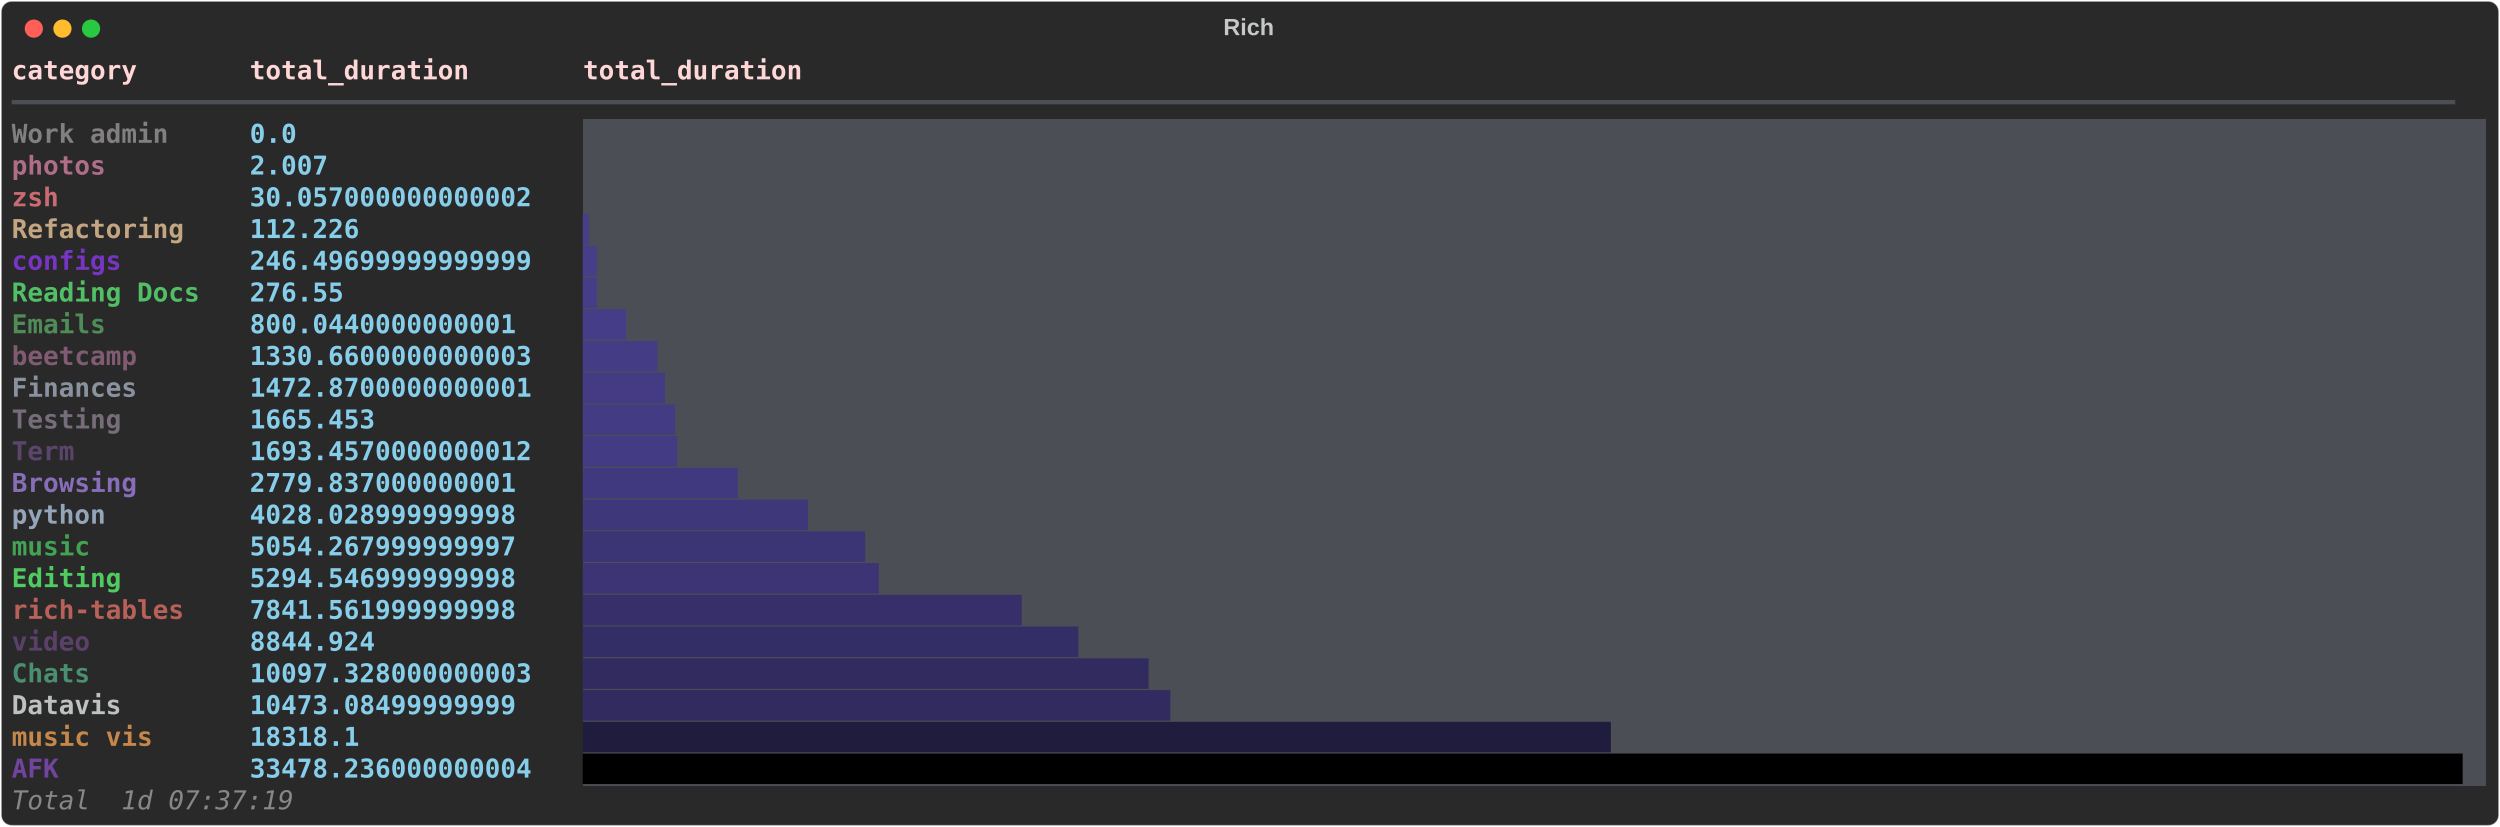
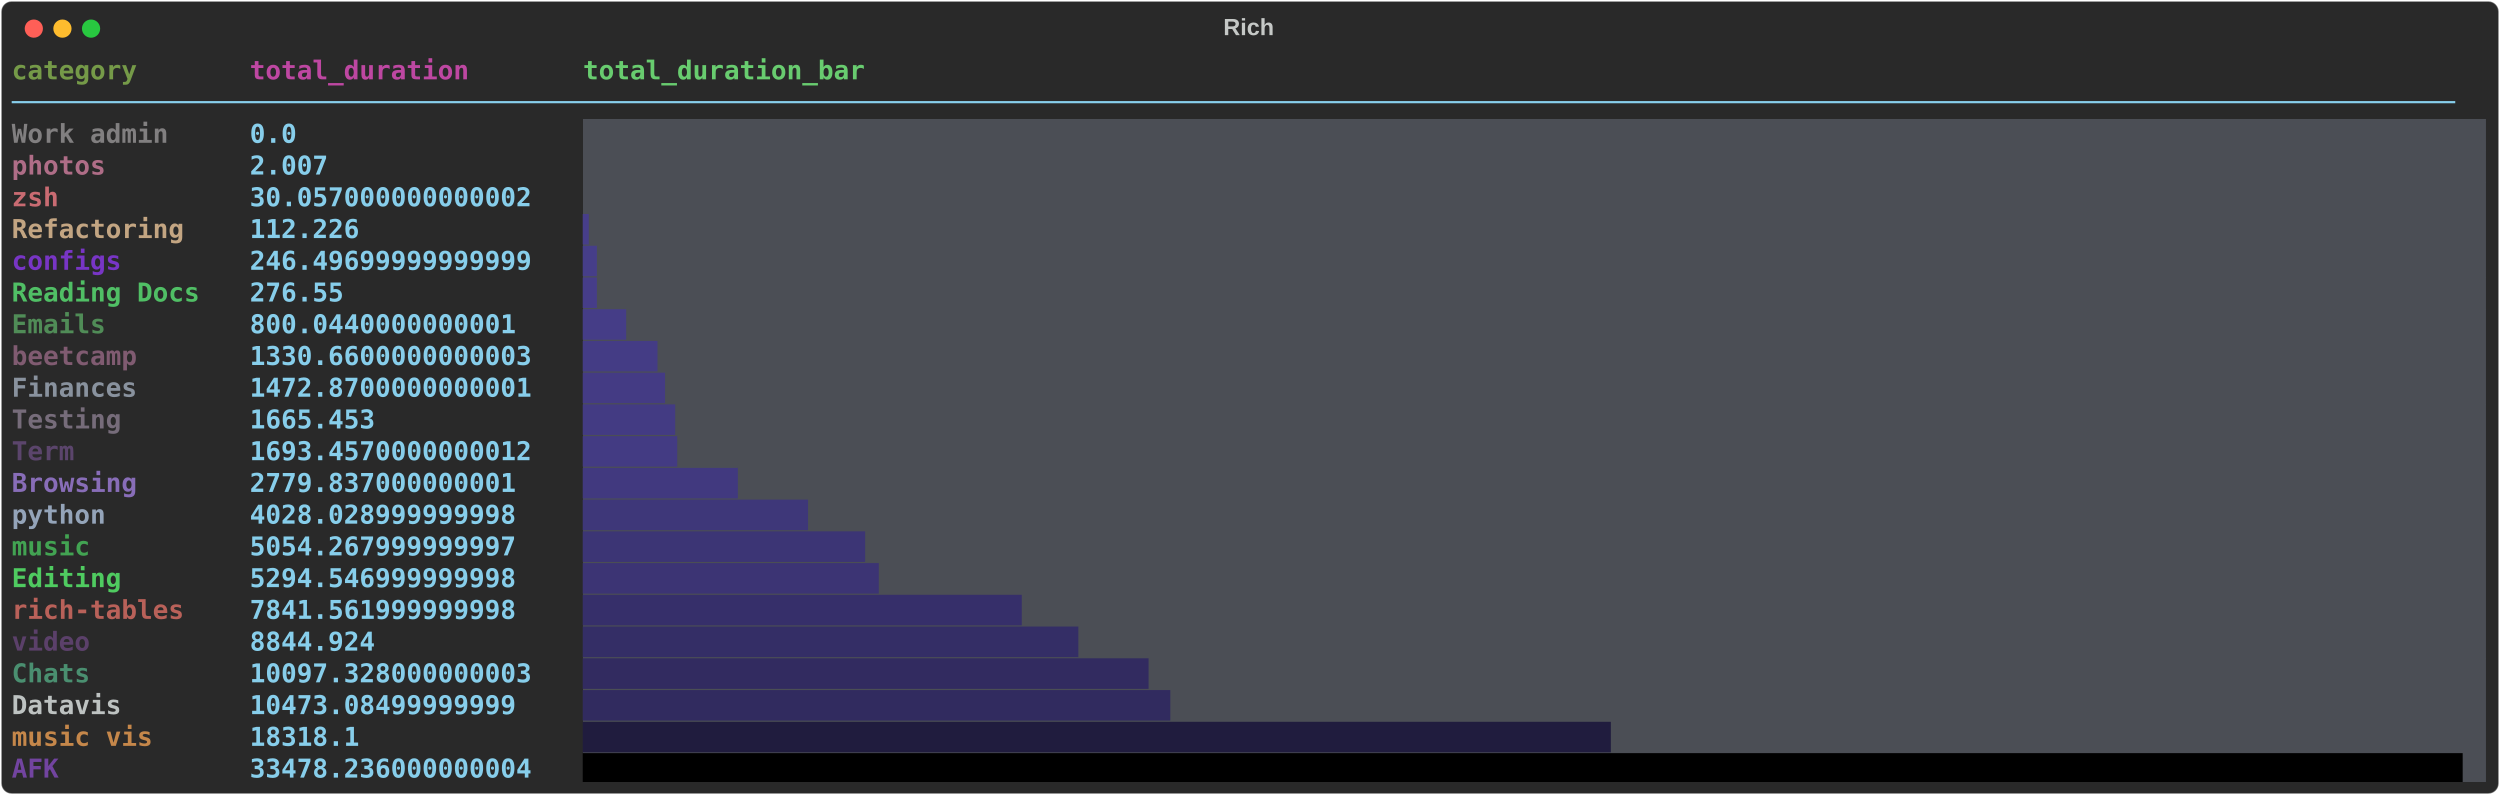
- <svg xmlns="http://www.w3.org/2000/svg" class="rich-terminal" viewBox="0 0 1922 635.6">
+ <svg xmlns="http://www.w3.org/2000/svg" class="rich-terminal" viewBox="0 0 1922 611.2">
  <style>

    @font-face {
        font-family: "Fira Code";
        src: local("FiraCode-Regular"),
                url("https://cdnjs.cloudflare.com/ajax/libs/firacode/6.2.0/woff2/FiraCode-Regular.woff2") format("woff2"),
                url("https://cdnjs.cloudflare.com/ajax/libs/firacode/6.2.0/woff/FiraCode-Regular.woff") format("woff");
        font-style: normal;
        font-weight: 400;
    }
    @font-face {
        font-family: "Fira Code";
        src: local("FiraCode-Bold"),
                url("https://cdnjs.cloudflare.com/ajax/libs/firacode/6.2.0/woff2/FiraCode-Bold.woff2") format("woff2"),
                url("https://cdnjs.cloudflare.com/ajax/libs/firacode/6.2.0/woff/FiraCode-Bold.woff") format("woff");
        font-style: bold;
        font-weight: 700;
    }

-     .terminal-3457191112-matrix {
+     .terminal-590293408-matrix {
        font-family: Fira Code, monospace;
        font-size: 20px;
        line-height: 24.4px;
        font-variant-east-asian: full-width;
    }

-     .terminal-3457191112-title {
+     .terminal-590293408-title {
        font-size: 18px;
        font-weight: bold;
        font-family: arial;
    }

-     .terminal-3457191112-r1 { fill: #ffd7d7;font-weight: bold }
- .terminal-3457191112-r2 { fill: #4b4e55 }
- .terminal-3457191112-r3 { fill: #c5c8c6 }
- .terminal-3457191112-r4 { fill: #817f80;font-weight: bold }
- .terminal-3457191112-r5 { fill: #87ceeb;font-weight: bold }
- .terminal-3457191112-r6 { fill: #473e8a }
- .terminal-3457191112-r7 { fill: #af6d87;font-weight: bold }
- .terminal-3457191112-r8 { fill: #c96b72;font-weight: bold }
- .terminal-3457191112-r9 { fill: #c3a582;font-weight: bold }
- .terminal-3457191112-r10 { fill: #7835c5;font-weight: bold }
- .terminal-3457191112-r11 { fill: #463e89 }
- .terminal-3457191112-r12 { fill: #50bf65;font-weight: bold }
- .terminal-3457191112-r13 { fill: #463d89 }
- .terminal-3457191112-r14 { fill: #508c57;font-weight: bold }
- .terminal-3457191112-r15 { fill: #453d87 }
- .terminal-3457191112-r16 { fill: #805b71;font-weight: bold }
- .terminal-3457191112-r17 { fill: #443c85 }
- .terminal-3457191112-r18 { fill: #89929e;font-weight: bold }
- .terminal-3457191112-r19 { fill: #443b84 }
- .terminal-3457191112-r20 { fill: #766c7a;font-weight: bold }
- .terminal-3457191112-r21 { fill: #433b83 }
- .terminal-3457191112-r22 { fill: #5b456c;font-weight: bold }
- .terminal-3457191112-r23 { fill: #886db8;font-weight: bold }
- .terminal-3457191112-r24 { fill: #41397f }
- .terminal-3457191112-r25 { fill: #94a4b9;font-weight: bold }
- .terminal-3457191112-r26 { fill: #3e3779 }
- .terminal-3457191112-r27 { fill: #42a352;font-weight: bold }
- .terminal-3457191112-r28 { fill: #3c3575 }
- .terminal-3457191112-r29 { fill: #4fcb60;font-weight: bold }
- .terminal-3457191112-r30 { fill: #3c3474 }
- .terminal-3457191112-r31 { fill: #b96159;font-weight: bold }
- .terminal-3457191112-r32 { fill: #362f6a }
- .terminal-3457191112-r33 { fill: #5b406a;font-weight: bold }
- .terminal-3457191112-r34 { fill: #342e66 }
- .terminal-3457191112-r35 { fill: #4a8f70;font-weight: bold }
- .terminal-3457191112-r36 { fill: #322b60 }
- .terminal-3457191112-r37 { fill: #bdc2c1;font-weight: bold }
- .terminal-3457191112-r38 { fill: #312b5f }
- .terminal-3457191112-r39 { fill: #c5874a;font-weight: bold }
- .terminal-3457191112-r40 { fill: #201c3e }
- .terminal-3457191112-r41 { fill: #7244a0;font-weight: bold }
- .terminal-3457191112-r42 { fill: #000000 }
- .terminal-3457191112-r43 { fill: #868887;font-style: italic; }
+     .terminal-590293408-r1 { fill: #759a48;font-weight: bold }
+ .terminal-590293408-r2 { fill: #87ceeb }
+ .terminal-590293408-r3 { fill: #be47a2;font-weight: bold }
+ .terminal-590293408-r4 { fill: #68cc6f;font-weight: bold }
+ .terminal-590293408-r5 { fill: #c5c8c6 }
+ .terminal-590293408-r6 { fill: #817f80;font-weight: bold }
+ .terminal-590293408-r7 { fill: #87ceeb;font-weight: bold }
+ .terminal-590293408-r8 { fill: #473e8a }
+ .terminal-590293408-r9 { fill: #af6d87;font-weight: bold }
+ .terminal-590293408-r10 { fill: #c96b72;font-weight: bold }
+ .terminal-590293408-r11 { fill: #c3a582;font-weight: bold }
+ .terminal-590293408-r12 { fill: #7835c5;font-weight: bold }
+ .terminal-590293408-r13 { fill: #463e89 }
+ .terminal-590293408-r14 { fill: #50bf65;font-weight: bold }
+ .terminal-590293408-r15 { fill: #463d89 }
+ .terminal-590293408-r16 { fill: #508c57;font-weight: bold }
+ .terminal-590293408-r17 { fill: #453d87 }
+ .terminal-590293408-r18 { fill: #805b71;font-weight: bold }
+ .terminal-590293408-r19 { fill: #443c85 }
+ .terminal-590293408-r20 { fill: #89929e;font-weight: bold }
+ .terminal-590293408-r21 { fill: #443b84 }
+ .terminal-590293408-r22 { fill: #766c7a;font-weight: bold }
+ .terminal-590293408-r23 { fill: #433b83 }
+ .terminal-590293408-r24 { fill: #5b456c;font-weight: bold }
+ .terminal-590293408-r25 { fill: #886db8;font-weight: bold }
+ .terminal-590293408-r26 { fill: #41397f }
+ .terminal-590293408-r27 { fill: #94a4b9;font-weight: bold }
+ .terminal-590293408-r28 { fill: #3e3779 }
+ .terminal-590293408-r29 { fill: #42a352;font-weight: bold }
+ .terminal-590293408-r30 { fill: #3c3575 }
+ .terminal-590293408-r31 { fill: #4fcb60;font-weight: bold }
+ .terminal-590293408-r32 { fill: #3c3474 }
+ .terminal-590293408-r33 { fill: #b96159;font-weight: bold }
+ .terminal-590293408-r34 { fill: #362f6a }
+ .terminal-590293408-r35 { fill: #5b406a;font-weight: bold }
+ .terminal-590293408-r36 { fill: #342e66 }
+ .terminal-590293408-r37 { fill: #4a8f70;font-weight: bold }
+ .terminal-590293408-r38 { fill: #322b60 }
+ .terminal-590293408-r39 { fill: #bdc2c1;font-weight: bold }
+ .terminal-590293408-r40 { fill: #312b5f }
+ .terminal-590293408-r41 { fill: #c5874a;font-weight: bold }
+ .terminal-590293408-r42 { fill: #201c3e }
+ .terminal-590293408-r43 { fill: #7244a0;font-weight: bold }
+ .terminal-590293408-r44 { fill: #000000 }
    </style>
  <defs>
-     <clipPath id="terminal-3457191112-clip-terminal">
-       <rect x="0" y="0" width="1902.2" height="584.6" />
-     </clipPath>
-     <clipPath id="terminal-3457191112-line-0">
+     <clipPath id="terminal-590293408-clip-terminal">
+       <rect x="0" y="0" width="1902.2" height="560.2" />
+     </clipPath>
+     <clipPath id="terminal-590293408-line-0">
      <rect x="0" y="1.5" width="1903.2" height="24.65" />
    </clipPath>
-     <clipPath id="terminal-3457191112-line-1">
+     <clipPath id="terminal-590293408-line-1">
      <rect x="0" y="25.9" width="1903.2" height="24.65" />
    </clipPath>
-     <clipPath id="terminal-3457191112-line-2">
+     <clipPath id="terminal-590293408-line-2">
      <rect x="0" y="50.3" width="1903.2" height="24.65" />
    </clipPath>
-     <clipPath id="terminal-3457191112-line-3">
+     <clipPath id="terminal-590293408-line-3">
      <rect x="0" y="74.7" width="1903.2" height="24.65" />
    </clipPath>
-     <clipPath id="terminal-3457191112-line-4">
+     <clipPath id="terminal-590293408-line-4">
      <rect x="0" y="99.1" width="1903.2" height="24.65" />
    </clipPath>
-     <clipPath id="terminal-3457191112-line-5">
+     <clipPath id="terminal-590293408-line-5">
      <rect x="0" y="123.5" width="1903.2" height="24.65" />
    </clipPath>
-     <clipPath id="terminal-3457191112-line-6">
+     <clipPath id="terminal-590293408-line-6">
      <rect x="0" y="147.9" width="1903.2" height="24.65" />
    </clipPath>
-     <clipPath id="terminal-3457191112-line-7">
+     <clipPath id="terminal-590293408-line-7">
      <rect x="0" y="172.3" width="1903.2" height="24.65" />
    </clipPath>
-     <clipPath id="terminal-3457191112-line-8">
+     <clipPath id="terminal-590293408-line-8">
      <rect x="0" y="196.7" width="1903.2" height="24.65" />
    </clipPath>
-     <clipPath id="terminal-3457191112-line-9">
+     <clipPath id="terminal-590293408-line-9">
      <rect x="0" y="221.1" width="1903.2" height="24.65" />
    </clipPath>
-     <clipPath id="terminal-3457191112-line-10">
+     <clipPath id="terminal-590293408-line-10">
      <rect x="0" y="245.5" width="1903.2" height="24.65" />
    </clipPath>
-     <clipPath id="terminal-3457191112-line-11">
+     <clipPath id="terminal-590293408-line-11">
      <rect x="0" y="269.9" width="1903.2" height="24.65" />
    </clipPath>
-     <clipPath id="terminal-3457191112-line-12">
+     <clipPath id="terminal-590293408-line-12">
      <rect x="0" y="294.3" width="1903.2" height="24.65" />
    </clipPath>
-     <clipPath id="terminal-3457191112-line-13">
+     <clipPath id="terminal-590293408-line-13">
      <rect x="0" y="318.7" width="1903.2" height="24.65" />
    </clipPath>
-     <clipPath id="terminal-3457191112-line-14">
+     <clipPath id="terminal-590293408-line-14">
      <rect x="0" y="343.1" width="1903.2" height="24.65" />
    </clipPath>
-     <clipPath id="terminal-3457191112-line-15">
+     <clipPath id="terminal-590293408-line-15">
      <rect x="0" y="367.5" width="1903.2" height="24.65" />
    </clipPath>
-     <clipPath id="terminal-3457191112-line-16">
+     <clipPath id="terminal-590293408-line-16">
      <rect x="0" y="391.9" width="1903.2" height="24.65" />
    </clipPath>
-     <clipPath id="terminal-3457191112-line-17">
+     <clipPath id="terminal-590293408-line-17">
      <rect x="0" y="416.3" width="1903.2" height="24.65" />
    </clipPath>
-     <clipPath id="terminal-3457191112-line-18">
+     <clipPath id="terminal-590293408-line-18">
      <rect x="0" y="440.7" width="1903.2" height="24.65" />
    </clipPath>
-     <clipPath id="terminal-3457191112-line-19">
+     <clipPath id="terminal-590293408-line-19">
      <rect x="0" y="465.1" width="1903.2" height="24.65" />
    </clipPath>
-     <clipPath id="terminal-3457191112-line-20">
+     <clipPath id="terminal-590293408-line-20">
      <rect x="0" y="489.5" width="1903.2" height="24.65" />
    </clipPath>
-     <clipPath id="terminal-3457191112-line-21">
+     <clipPath id="terminal-590293408-line-21">
      <rect x="0" y="513.9" width="1903.2" height="24.65" />
    </clipPath>
-     <clipPath id="terminal-3457191112-line-22">
-       <rect x="0" y="538.3" width="1903.2" height="24.65" />
-     </clipPath>
  </defs>
-   <rect fill="#292929" stroke="rgba(255,255,255,0.35)" stroke-width="1" x="1" y="1" width="1920" height="633.6" rx="8" />
-   <text class="terminal-3457191112-title" fill="#c5c8c6" text-anchor="middle" x="960" y="27">Rich</text>
+   <rect fill="#292929" stroke="rgba(255,255,255,0.35)" stroke-width="1" x="1" y="1" width="1920" height="609.2" rx="8" />
+   <text class="terminal-590293408-title" fill="#c5c8c6" text-anchor="middle" x="960" y="27">Rich</text>
  <g transform="translate(26,22)">
    <circle cx="0" cy="0" r="7" fill="#ff5f57" />
    <circle cx="22" cy="0" r="7" fill="#febc2e" />
    <circle cx="44" cy="0" r="7" fill="#28c840" />
  </g>
-   <g transform="translate(9, 41)" clip-path="url(#terminal-3457191112-clip-terminal)">
+   <g transform="translate(9, 41)" clip-path="url(#terminal-590293408-clip-terminal)">
    <rect fill="#4b4e55" x="439.2" y="50.3" width="1464" height="24.65" shape-rendering="crispEdges" />
    <rect fill="#4b4e55" x="439.2" y="74.7" width="1464" height="24.65" shape-rendering="crispEdges" />
    <rect fill="#4b4e55" x="439.2" y="99.1" width="1464" height="24.65" shape-rendering="crispEdges" />
    <rect fill="#4b4e55" x="439.2" y="123.5" width="1464" height="24.65" shape-rendering="crispEdges" />
    <rect fill="#4b4e55" x="439.2" y="147.9" width="1464" height="24.65" shape-rendering="crispEdges" />
    <rect fill="#4b4e55" x="439.2" y="172.3" width="1464" height="24.65" shape-rendering="crispEdges" />
    <rect fill="#4b4e55" x="439.2" y="196.7" width="1464" height="24.65" shape-rendering="crispEdges" />
    <rect fill="#4b4e55" x="439.2" y="221.1" width="1464" height="24.65" shape-rendering="crispEdges" />
    <rect fill="#4b4e55" x="439.2" y="245.5" width="1464" height="24.65" shape-rendering="crispEdges" />
    <rect fill="#4b4e55" x="439.2" y="269.9" width="1464" height="24.65" shape-rendering="crispEdges" />
    <rect fill="#4b4e55" x="439.2" y="294.3" width="1464" height="24.65" shape-rendering="crispEdges" />
    <rect fill="#4b4e55" x="439.2" y="318.7" width="1464" height="24.65" shape-rendering="crispEdges" />
    <rect fill="#4b4e55" x="439.2" y="343.1" width="1464" height="24.65" shape-rendering="crispEdges" />
    <rect fill="#4b4e55" x="439.2" y="367.5" width="1464" height="24.65" shape-rendering="crispEdges" />
    <rect fill="#4b4e55" x="439.2" y="391.9" width="1464" height="24.65" shape-rendering="crispEdges" />
    <rect fill="#4b4e55" x="439.2" y="416.3" width="1464" height="24.65" shape-rendering="crispEdges" />
    <rect fill="#4b4e55" x="439.2" y="440.7" width="1464" height="24.65" shape-rendering="crispEdges" />
    <rect fill="#4b4e55" x="439.2" y="465.1" width="1464" height="24.65" shape-rendering="crispEdges" />
    <rect fill="#4b4e55" x="439.2" y="489.5" width="1464" height="24.65" shape-rendering="crispEdges" />
    <rect fill="#4b4e55" x="439.2" y="513.9" width="1464" height="24.65" shape-rendering="crispEdges" />
    <rect fill="#4b4e55" x="439.2" y="538.3" width="1464" height="24.65" shape-rendering="crispEdges" />
-     <g class="terminal-3457191112-matrix">
-       <text class="terminal-3457191112-r1" x="0" y="20" textLength="146.4" clip-path="url(#terminal-3457191112-line-0)">category    </text>
-       <text class="terminal-3457191112-r1" x="183" y="20" textLength="219.6" clip-path="url(#terminal-3457191112-line-0)">total_duration    </text>
-       <text class="terminal-3457191112-r1" x="439.2" y="20" textLength="1464" clip-path="url(#terminal-3457191112-line-0)">total_duration                                                                                                          </text>
-       <text class="terminal-3457191112-r3" x="1903.2" y="20" textLength="12.2" clip-path="url(#terminal-3457191112-line-0)">
- </text>
-       <text class="terminal-3457191112-r2" x="0" y="44.4" textLength="1903.2" clip-path="url(#terminal-3457191112-line-1)">━━━━━━━━━━━━━━━━━━━━━━━━━━━━━━━━━━━━━━━━━━━━━━━━━━━━━━━━━━━━━━━━━━━━━━━━━━━━━━━━━━━━━━━━━━━━━━━━━━━━━━━━━━━━━━━━━━━━━━━━━━━━━━━━━━━━━━━━━━━━━━━━━━━━━━━━━━━━</text>
-       <text class="terminal-3457191112-r3" x="1903.2" y="44.4" textLength="12.2" clip-path="url(#terminal-3457191112-line-1)">
- </text>
-       <text class="terminal-3457191112-r4" x="0" y="68.8" textLength="122" clip-path="url(#terminal-3457191112-line-2)">Work admin</text>
-       <text class="terminal-3457191112-r5" x="183" y="68.8" textLength="36.6" clip-path="url(#terminal-3457191112-line-2)">0.0</text>
-       <text class="terminal-3457191112-r3" x="1903.2" y="68.8" textLength="12.2" clip-path="url(#terminal-3457191112-line-2)">
- </text>
-       <text class="terminal-3457191112-r7" x="0" y="93.2" textLength="73.2" clip-path="url(#terminal-3457191112-line-3)">photos</text>
-       <text class="terminal-3457191112-r5" x="183" y="93.2" textLength="61" clip-path="url(#terminal-3457191112-line-3)">2.007</text>
-       <text class="terminal-3457191112-r3" x="1903.2" y="93.2" textLength="12.2" clip-path="url(#terminal-3457191112-line-3)">
- </text>
-       <text class="terminal-3457191112-r8" x="0" y="117.6" textLength="36.6" clip-path="url(#terminal-3457191112-line-4)">zsh</text>
-       <text class="terminal-3457191112-r5" x="183" y="117.6" textLength="219.6" clip-path="url(#terminal-3457191112-line-4)">30.057000000000002</text>
-       <text class="terminal-3457191112-r3" x="1903.2" y="117.6" textLength="12.2" clip-path="url(#terminal-3457191112-line-4)">
- </text>
-       <text class="terminal-3457191112-r9" x="0" y="142" textLength="134.2" clip-path="url(#terminal-3457191112-line-5)">Refactoring</text>
-       <text class="terminal-3457191112-r5" x="183" y="142" textLength="85.4" clip-path="url(#terminal-3457191112-line-5)">112.226</text>
-       <text class="terminal-3457191112-r6" x="439.2" y="142" textLength="1464" clip-path="url(#terminal-3457191112-line-5)">▍                                                                                                                       </text>
-       <text class="terminal-3457191112-r3" x="1903.2" y="142" textLength="12.2" clip-path="url(#terminal-3457191112-line-5)">
- </text>
-       <text class="terminal-3457191112-r10" x="0" y="166.4" textLength="85.4" clip-path="url(#terminal-3457191112-line-6)">configs</text>
-       <text class="terminal-3457191112-r5" x="183" y="166.4" textLength="219.6" clip-path="url(#terminal-3457191112-line-6)">246.49699999999999</text>
-       <text class="terminal-3457191112-r11" x="439.2" y="166.4" textLength="1464" clip-path="url(#terminal-3457191112-line-6)">▉                                                                                                                       </text>
-       <text class="terminal-3457191112-r3" x="1903.2" y="166.4" textLength="12.2" clip-path="url(#terminal-3457191112-line-6)">
- </text>
-       <text class="terminal-3457191112-r12" x="0" y="190.8" textLength="146.4" clip-path="url(#terminal-3457191112-line-7)">Reading Docs</text>
-       <text class="terminal-3457191112-r5" x="183" y="190.8" textLength="73.2" clip-path="url(#terminal-3457191112-line-7)">276.55</text>
-       <text class="terminal-3457191112-r13" x="439.2" y="190.8" textLength="1464" clip-path="url(#terminal-3457191112-line-7)">▉                                                                                                                       </text>
-       <text class="terminal-3457191112-r3" x="1903.2" y="190.8" textLength="12.2" clip-path="url(#terminal-3457191112-line-7)">
- </text>
-       <text class="terminal-3457191112-r14" x="0" y="215.2" textLength="73.2" clip-path="url(#terminal-3457191112-line-8)">Emails</text>
-       <text class="terminal-3457191112-r5" x="183" y="215.2" textLength="207.4" clip-path="url(#terminal-3457191112-line-8)">800.0440000000001</text>
-       <text class="terminal-3457191112-r15" x="439.2" y="215.2" textLength="1464" clip-path="url(#terminal-3457191112-line-8)">██▊                                                                                                                     </text>
-       <text class="terminal-3457191112-r3" x="1903.2" y="215.2" textLength="12.2" clip-path="url(#terminal-3457191112-line-8)">
- </text>
-       <text class="terminal-3457191112-r16" x="0" y="239.6" textLength="97.6" clip-path="url(#terminal-3457191112-line-9)">beetcamp</text>
-       <text class="terminal-3457191112-r5" x="183" y="239.6" textLength="219.6" clip-path="url(#terminal-3457191112-line-9)">1330.6600000000003</text>
-       <text class="terminal-3457191112-r17" x="439.2" y="239.6" textLength="1464" clip-path="url(#terminal-3457191112-line-9)">████▊                                                                                                                   </text>
-       <text class="terminal-3457191112-r3" x="1903.2" y="239.6" textLength="12.2" clip-path="url(#terminal-3457191112-line-9)">
- </text>
-       <text class="terminal-3457191112-r18" x="0" y="264" textLength="97.6" clip-path="url(#terminal-3457191112-line-10)">Finances</text>
-       <text class="terminal-3457191112-r5" x="183" y="264" textLength="219.6" clip-path="url(#terminal-3457191112-line-10)">1472.8700000000001</text>
-       <text class="terminal-3457191112-r19" x="439.2" y="264" textLength="1464" clip-path="url(#terminal-3457191112-line-10)">█████▎                                                                                                                  </text>
-       <text class="terminal-3457191112-r3" x="1903.2" y="264" textLength="12.2" clip-path="url(#terminal-3457191112-line-10)">
- </text>
-       <text class="terminal-3457191112-r20" x="0" y="288.4" textLength="85.4" clip-path="url(#terminal-3457191112-line-11)">Testing</text>
-       <text class="terminal-3457191112-r5" x="183" y="288.4" textLength="97.6" clip-path="url(#terminal-3457191112-line-11)">1665.453</text>
-       <text class="terminal-3457191112-r21" x="439.2" y="288.4" textLength="1464" clip-path="url(#terminal-3457191112-line-11)">█████▉                                                                                                                  </text>
-       <text class="terminal-3457191112-r3" x="1903.2" y="288.4" textLength="12.2" clip-path="url(#terminal-3457191112-line-11)">
- </text>
-       <text class="terminal-3457191112-r22" x="0" y="312.8" textLength="48.8" clip-path="url(#terminal-3457191112-line-12)">Term</text>
-       <text class="terminal-3457191112-r5" x="183" y="312.8" textLength="219.6" clip-path="url(#terminal-3457191112-line-12)">1693.4570000000012</text>
-       <text class="terminal-3457191112-r21" x="439.2" y="312.8" textLength="1464" clip-path="url(#terminal-3457191112-line-12)">██████                                                                                                                  </text>
-       <text class="terminal-3457191112-r3" x="1903.2" y="312.8" textLength="12.2" clip-path="url(#terminal-3457191112-line-12)">
- </text>
-       <text class="terminal-3457191112-r23" x="0" y="337.2" textLength="97.6" clip-path="url(#terminal-3457191112-line-13)">Browsing</text>
-       <text class="terminal-3457191112-r5" x="183" y="337.2" textLength="207.4" clip-path="url(#terminal-3457191112-line-13)">2779.837000000001</text>
-       <text class="terminal-3457191112-r24" x="439.2" y="337.2" textLength="1464" clip-path="url(#terminal-3457191112-line-13)">█████████▉                                                                                                              </text>
-       <text class="terminal-3457191112-r3" x="1903.2" y="337.2" textLength="12.2" clip-path="url(#terminal-3457191112-line-13)">
- </text>
-       <text class="terminal-3457191112-r25" x="0" y="361.6" textLength="73.2" clip-path="url(#terminal-3457191112-line-14)">python</text>
-       <text class="terminal-3457191112-r5" x="183" y="361.6" textLength="207.4" clip-path="url(#terminal-3457191112-line-14)">4028.028999999998</text>
-       <text class="terminal-3457191112-r26" x="439.2" y="361.6" textLength="1464" clip-path="url(#terminal-3457191112-line-14)">██████████████▍                                                                                                         </text>
-       <text class="terminal-3457191112-r3" x="1903.2" y="361.6" textLength="12.2" clip-path="url(#terminal-3457191112-line-14)">
- </text>
-       <text class="terminal-3457191112-r27" x="0" y="386" textLength="61" clip-path="url(#terminal-3457191112-line-15)">music</text>
-       <text class="terminal-3457191112-r5" x="183" y="386" textLength="207.4" clip-path="url(#terminal-3457191112-line-15)">5054.267999999997</text>
-       <text class="terminal-3457191112-r28" x="439.2" y="386" textLength="1464" clip-path="url(#terminal-3457191112-line-15)">██████████████████                                                                                                      </text>
-       <text class="terminal-3457191112-r3" x="1903.2" y="386" textLength="12.2" clip-path="url(#terminal-3457191112-line-15)">
- </text>
-       <text class="terminal-3457191112-r29" x="0" y="410.4" textLength="85.4" clip-path="url(#terminal-3457191112-line-16)">Editing</text>
-       <text class="terminal-3457191112-r5" x="183" y="410.4" textLength="207.4" clip-path="url(#terminal-3457191112-line-16)">5294.546999999998</text>
-       <text class="terminal-3457191112-r30" x="439.2" y="410.4" textLength="1464" clip-path="url(#terminal-3457191112-line-16)">██████████████████▉                                                                                                     </text>
-       <text class="terminal-3457191112-r3" x="1903.2" y="410.4" textLength="12.2" clip-path="url(#terminal-3457191112-line-16)">
- </text>
-       <text class="terminal-3457191112-r31" x="0" y="434.8" textLength="134.2" clip-path="url(#terminal-3457191112-line-17)">rich-tables</text>
-       <text class="terminal-3457191112-r5" x="183" y="434.8" textLength="207.4" clip-path="url(#terminal-3457191112-line-17)">7841.561999999998</text>
-       <text class="terminal-3457191112-r32" x="439.2" y="434.8" textLength="1464" clip-path="url(#terminal-3457191112-line-17)">████████████████████████████                                                                                            </text>
-       <text class="terminal-3457191112-r3" x="1903.2" y="434.8" textLength="12.2" clip-path="url(#terminal-3457191112-line-17)">
- </text>
-       <text class="terminal-3457191112-r33" x="0" y="459.2" textLength="61" clip-path="url(#terminal-3457191112-line-18)">video</text>
-       <text class="terminal-3457191112-r5" x="183" y="459.2" textLength="97.6" clip-path="url(#terminal-3457191112-line-18)">8844.924</text>
-       <text class="terminal-3457191112-r34" x="439.2" y="459.2" textLength="1464" clip-path="url(#terminal-3457191112-line-18)">███████████████████████████████▋                                                                                        </text>
-       <text class="terminal-3457191112-r3" x="1903.2" y="459.2" textLength="12.2" clip-path="url(#terminal-3457191112-line-18)">
- </text>
-       <text class="terminal-3457191112-r35" x="0" y="483.6" textLength="61" clip-path="url(#terminal-3457191112-line-19)">Chats</text>
-       <text class="terminal-3457191112-r5" x="183" y="483.6" textLength="219.6" clip-path="url(#terminal-3457191112-line-19)">10097.328000000003</text>
-       <text class="terminal-3457191112-r36" x="439.2" y="483.6" textLength="1464" clip-path="url(#terminal-3457191112-line-19)">████████████████████████████████████▏                                                                                   </text>
-       <text class="terminal-3457191112-r3" x="1903.2" y="483.6" textLength="12.2" clip-path="url(#terminal-3457191112-line-19)">
- </text>
-       <text class="terminal-3457191112-r37" x="0" y="508" textLength="85.4" clip-path="url(#terminal-3457191112-line-20)">Datavis</text>
-       <text class="terminal-3457191112-r5" x="183" y="508" textLength="207.4" clip-path="url(#terminal-3457191112-line-20)">10473.08499999999</text>
-       <text class="terminal-3457191112-r38" x="439.2" y="508" textLength="1464" clip-path="url(#terminal-3457191112-line-20)">█████████████████████████████████████▌                                                                                  </text>
-       <text class="terminal-3457191112-r3" x="1903.2" y="508" textLength="12.2" clip-path="url(#terminal-3457191112-line-20)">
- </text>
-       <text class="terminal-3457191112-r39" x="0" y="532.4" textLength="109.8" clip-path="url(#terminal-3457191112-line-21)">music vis</text>
-       <text class="terminal-3457191112-r5" x="183" y="532.4" textLength="85.4" clip-path="url(#terminal-3457191112-line-21)">18318.1</text>
-       <text class="terminal-3457191112-r40" x="439.2" y="532.4" textLength="1464" clip-path="url(#terminal-3457191112-line-21)">█████████████████████████████████████████████████████████████████▋                                                      </text>
-       <text class="terminal-3457191112-r3" x="1903.2" y="532.4" textLength="12.2" clip-path="url(#terminal-3457191112-line-21)">
- </text>
-       <text class="terminal-3457191112-r41" x="0" y="556.8" textLength="36.6" clip-path="url(#terminal-3457191112-line-22)">AFK</text>
-       <text class="terminal-3457191112-r5" x="183" y="556.8" textLength="219.6" clip-path="url(#terminal-3457191112-line-22)">33478.236000000004</text>
-       <text class="terminal-3457191112-r42" x="439.2" y="556.8" textLength="1464" clip-path="url(#terminal-3457191112-line-22)">████████████████████████████████████████████████████████████████████████████████████████████████████████████████████████</text>
-       <text class="terminal-3457191112-r3" x="1903.2" y="556.8" textLength="12.2" clip-path="url(#terminal-3457191112-line-22)">
- </text>
-       <text class="terminal-3457191112-r43" x="0" y="581.2" textLength="1903.2" clip-path="url(#terminal-3457191112-line-23)">Total  1d 07:37:19                                                                                                                                          </text>
-       <text class="terminal-3457191112-r3" x="1903.2" y="581.2" textLength="12.2" clip-path="url(#terminal-3457191112-line-23)">
+     <g class="terminal-590293408-matrix">
+       <text class="terminal-590293408-r1" x="0" y="20" textLength="146.4" clip-path="url(#terminal-590293408-line-0)">category    </text>
+       <text class="terminal-590293408-r3" x="183" y="20" textLength="219.6" clip-path="url(#terminal-590293408-line-0)">total_duration    </text>
+       <text class="terminal-590293408-r4" x="439.2" y="20" textLength="1464" clip-path="url(#terminal-590293408-line-0)">total_duration_bar                                                                                                      </text>
+       <text class="terminal-590293408-r5" x="1903.2" y="20" textLength="12.2" clip-path="url(#terminal-590293408-line-0)">
+ </text>
+       <text class="terminal-590293408-r2" x="0" y="44.4" textLength="1903.2" clip-path="url(#terminal-590293408-line-1)">────────────────────────────────────────────────────────────────────────────────────────────────────────────────────────────────────────────────────────────</text>
+       <text class="terminal-590293408-r5" x="1903.2" y="44.4" textLength="12.2" clip-path="url(#terminal-590293408-line-1)">
+ </text>
+       <text class="terminal-590293408-r6" x="0" y="68.8" textLength="122" clip-path="url(#terminal-590293408-line-2)">Work admin</text>
+       <text class="terminal-590293408-r7" x="183" y="68.8" textLength="36.6" clip-path="url(#terminal-590293408-line-2)">0.0</text>
+       <text class="terminal-590293408-r5" x="1903.2" y="68.8" textLength="12.2" clip-path="url(#terminal-590293408-line-2)">
+ </text>
+       <text class="terminal-590293408-r9" x="0" y="93.2" textLength="73.2" clip-path="url(#terminal-590293408-line-3)">photos</text>
+       <text class="terminal-590293408-r7" x="183" y="93.2" textLength="61" clip-path="url(#terminal-590293408-line-3)">2.007</text>
+       <text class="terminal-590293408-r5" x="1903.2" y="93.2" textLength="12.2" clip-path="url(#terminal-590293408-line-3)">
+ </text>
+       <text class="terminal-590293408-r10" x="0" y="117.6" textLength="36.6" clip-path="url(#terminal-590293408-line-4)">zsh</text>
+       <text class="terminal-590293408-r7" x="183" y="117.6" textLength="219.6" clip-path="url(#terminal-590293408-line-4)">30.057000000000002</text>
+       <text class="terminal-590293408-r5" x="1903.2" y="117.6" textLength="12.2" clip-path="url(#terminal-590293408-line-4)">
+ </text>
+       <text class="terminal-590293408-r11" x="0" y="142" textLength="134.2" clip-path="url(#terminal-590293408-line-5)">Refactoring</text>
+       <text class="terminal-590293408-r7" x="183" y="142" textLength="85.4" clip-path="url(#terminal-590293408-line-5)">112.226</text>
+       <text class="terminal-590293408-r8" x="439.2" y="142" textLength="1464" clip-path="url(#terminal-590293408-line-5)">▍                                                                                                                       </text>
+       <text class="terminal-590293408-r5" x="1903.2" y="142" textLength="12.2" clip-path="url(#terminal-590293408-line-5)">
+ </text>
+       <text class="terminal-590293408-r12" x="0" y="166.4" textLength="85.4" clip-path="url(#terminal-590293408-line-6)">configs</text>
+       <text class="terminal-590293408-r7" x="183" y="166.4" textLength="219.6" clip-path="url(#terminal-590293408-line-6)">246.49699999999999</text>
+       <text class="terminal-590293408-r13" x="439.2" y="166.4" textLength="1464" clip-path="url(#terminal-590293408-line-6)">▉                                                                                                                       </text>
+       <text class="terminal-590293408-r5" x="1903.2" y="166.4" textLength="12.2" clip-path="url(#terminal-590293408-line-6)">
+ </text>
+       <text class="terminal-590293408-r14" x="0" y="190.8" textLength="146.4" clip-path="url(#terminal-590293408-line-7)">Reading Docs</text>
+       <text class="terminal-590293408-r7" x="183" y="190.8" textLength="73.2" clip-path="url(#terminal-590293408-line-7)">276.55</text>
+       <text class="terminal-590293408-r15" x="439.2" y="190.8" textLength="1464" clip-path="url(#terminal-590293408-line-7)">▉                                                                                                                       </text>
+       <text class="terminal-590293408-r5" x="1903.2" y="190.8" textLength="12.2" clip-path="url(#terminal-590293408-line-7)">
+ </text>
+       <text class="terminal-590293408-r16" x="0" y="215.2" textLength="73.2" clip-path="url(#terminal-590293408-line-8)">Emails</text>
+       <text class="terminal-590293408-r7" x="183" y="215.2" textLength="207.4" clip-path="url(#terminal-590293408-line-8)">800.0440000000001</text>
+       <text class="terminal-590293408-r17" x="439.2" y="215.2" textLength="1464" clip-path="url(#terminal-590293408-line-8)">██▊                                                                                                                     </text>
+       <text class="terminal-590293408-r5" x="1903.2" y="215.2" textLength="12.2" clip-path="url(#terminal-590293408-line-8)">
+ </text>
+       <text class="terminal-590293408-r18" x="0" y="239.6" textLength="97.6" clip-path="url(#terminal-590293408-line-9)">beetcamp</text>
+       <text class="terminal-590293408-r7" x="183" y="239.6" textLength="219.6" clip-path="url(#terminal-590293408-line-9)">1330.6600000000003</text>
+       <text class="terminal-590293408-r19" x="439.2" y="239.6" textLength="1464" clip-path="url(#terminal-590293408-line-9)">████▊                                                                                                                   </text>
+       <text class="terminal-590293408-r5" x="1903.2" y="239.6" textLength="12.2" clip-path="url(#terminal-590293408-line-9)">
+ </text>
+       <text class="terminal-590293408-r20" x="0" y="264" textLength="97.6" clip-path="url(#terminal-590293408-line-10)">Finances</text>
+       <text class="terminal-590293408-r7" x="183" y="264" textLength="219.6" clip-path="url(#terminal-590293408-line-10)">1472.8700000000001</text>
+       <text class="terminal-590293408-r21" x="439.2" y="264" textLength="1464" clip-path="url(#terminal-590293408-line-10)">█████▎                                                                                                                  </text>
+       <text class="terminal-590293408-r5" x="1903.2" y="264" textLength="12.2" clip-path="url(#terminal-590293408-line-10)">
+ </text>
+       <text class="terminal-590293408-r22" x="0" y="288.4" textLength="85.4" clip-path="url(#terminal-590293408-line-11)">Testing</text>
+       <text class="terminal-590293408-r7" x="183" y="288.4" textLength="97.6" clip-path="url(#terminal-590293408-line-11)">1665.453</text>
+       <text class="terminal-590293408-r23" x="439.2" y="288.4" textLength="1464" clip-path="url(#terminal-590293408-line-11)">█████▉                                                                                                                  </text>
+       <text class="terminal-590293408-r5" x="1903.2" y="288.4" textLength="12.2" clip-path="url(#terminal-590293408-line-11)">
+ </text>
+       <text class="terminal-590293408-r24" x="0" y="312.8" textLength="48.8" clip-path="url(#terminal-590293408-line-12)">Term</text>
+       <text class="terminal-590293408-r7" x="183" y="312.8" textLength="219.6" clip-path="url(#terminal-590293408-line-12)">1693.4570000000012</text>
+       <text class="terminal-590293408-r23" x="439.2" y="312.8" textLength="1464" clip-path="url(#terminal-590293408-line-12)">██████                                                                                                                  </text>
+       <text class="terminal-590293408-r5" x="1903.2" y="312.8" textLength="12.2" clip-path="url(#terminal-590293408-line-12)">
+ </text>
+       <text class="terminal-590293408-r25" x="0" y="337.2" textLength="97.6" clip-path="url(#terminal-590293408-line-13)">Browsing</text>
+       <text class="terminal-590293408-r7" x="183" y="337.2" textLength="207.4" clip-path="url(#terminal-590293408-line-13)">2779.837000000001</text>
+       <text class="terminal-590293408-r26" x="439.2" y="337.2" textLength="1464" clip-path="url(#terminal-590293408-line-13)">█████████▉                                                                                                              </text>
+       <text class="terminal-590293408-r5" x="1903.2" y="337.2" textLength="12.2" clip-path="url(#terminal-590293408-line-13)">
+ </text>
+       <text class="terminal-590293408-r27" x="0" y="361.6" textLength="73.2" clip-path="url(#terminal-590293408-line-14)">python</text>
+       <text class="terminal-590293408-r7" x="183" y="361.6" textLength="207.4" clip-path="url(#terminal-590293408-line-14)">4028.028999999998</text>
+       <text class="terminal-590293408-r28" x="439.2" y="361.6" textLength="1464" clip-path="url(#terminal-590293408-line-14)">██████████████▍                                                                                                         </text>
+       <text class="terminal-590293408-r5" x="1903.2" y="361.6" textLength="12.2" clip-path="url(#terminal-590293408-line-14)">
+ </text>
+       <text class="terminal-590293408-r29" x="0" y="386" textLength="61" clip-path="url(#terminal-590293408-line-15)">music</text>
+       <text class="terminal-590293408-r7" x="183" y="386" textLength="207.4" clip-path="url(#terminal-590293408-line-15)">5054.267999999997</text>
+       <text class="terminal-590293408-r30" x="439.2" y="386" textLength="1464" clip-path="url(#terminal-590293408-line-15)">██████████████████                                                                                                      </text>
+       <text class="terminal-590293408-r5" x="1903.2" y="386" textLength="12.2" clip-path="url(#terminal-590293408-line-15)">
+ </text>
+       <text class="terminal-590293408-r31" x="0" y="410.4" textLength="85.4" clip-path="url(#terminal-590293408-line-16)">Editing</text>
+       <text class="terminal-590293408-r7" x="183" y="410.4" textLength="207.4" clip-path="url(#terminal-590293408-line-16)">5294.546999999998</text>
+       <text class="terminal-590293408-r32" x="439.2" y="410.4" textLength="1464" clip-path="url(#terminal-590293408-line-16)">██████████████████▉                                                                                                     </text>
+       <text class="terminal-590293408-r5" x="1903.2" y="410.4" textLength="12.2" clip-path="url(#terminal-590293408-line-16)">
+ </text>
+       <text class="terminal-590293408-r33" x="0" y="434.8" textLength="134.2" clip-path="url(#terminal-590293408-line-17)">rich-tables</text>
+       <text class="terminal-590293408-r7" x="183" y="434.8" textLength="207.4" clip-path="url(#terminal-590293408-line-17)">7841.561999999998</text>
+       <text class="terminal-590293408-r34" x="439.2" y="434.8" textLength="1464" clip-path="url(#terminal-590293408-line-17)">████████████████████████████                                                                                            </text>
+       <text class="terminal-590293408-r5" x="1903.2" y="434.8" textLength="12.2" clip-path="url(#terminal-590293408-line-17)">
+ </text>
+       <text class="terminal-590293408-r35" x="0" y="459.2" textLength="61" clip-path="url(#terminal-590293408-line-18)">video</text>
+       <text class="terminal-590293408-r7" x="183" y="459.2" textLength="97.6" clip-path="url(#terminal-590293408-line-18)">8844.924</text>
+       <text class="terminal-590293408-r36" x="439.2" y="459.2" textLength="1464" clip-path="url(#terminal-590293408-line-18)">███████████████████████████████▋                                                                                        </text>
+       <text class="terminal-590293408-r5" x="1903.2" y="459.2" textLength="12.2" clip-path="url(#terminal-590293408-line-18)">
+ </text>
+       <text class="terminal-590293408-r37" x="0" y="483.6" textLength="61" clip-path="url(#terminal-590293408-line-19)">Chats</text>
+       <text class="terminal-590293408-r7" x="183" y="483.6" textLength="219.6" clip-path="url(#terminal-590293408-line-19)">10097.328000000003</text>
+       <text class="terminal-590293408-r38" x="439.2" y="483.6" textLength="1464" clip-path="url(#terminal-590293408-line-19)">████████████████████████████████████▏                                                                                   </text>
+       <text class="terminal-590293408-r5" x="1903.2" y="483.6" textLength="12.2" clip-path="url(#terminal-590293408-line-19)">
+ </text>
+       <text class="terminal-590293408-r39" x="0" y="508" textLength="85.4" clip-path="url(#terminal-590293408-line-20)">Datavis</text>
+       <text class="terminal-590293408-r7" x="183" y="508" textLength="207.4" clip-path="url(#terminal-590293408-line-20)">10473.08499999999</text>
+       <text class="terminal-590293408-r40" x="439.2" y="508" textLength="1464" clip-path="url(#terminal-590293408-line-20)">█████████████████████████████████████▌                                                                                  </text>
+       <text class="terminal-590293408-r5" x="1903.2" y="508" textLength="12.2" clip-path="url(#terminal-590293408-line-20)">
+ </text>
+       <text class="terminal-590293408-r41" x="0" y="532.4" textLength="109.8" clip-path="url(#terminal-590293408-line-21)">music vis</text>
+       <text class="terminal-590293408-r7" x="183" y="532.4" textLength="85.4" clip-path="url(#terminal-590293408-line-21)">18318.1</text>
+       <text class="terminal-590293408-r42" x="439.2" y="532.4" textLength="1464" clip-path="url(#terminal-590293408-line-21)">█████████████████████████████████████████████████████████████████▋                                                      </text>
+       <text class="terminal-590293408-r5" x="1903.2" y="532.4" textLength="12.2" clip-path="url(#terminal-590293408-line-21)">
+ </text>
+       <text class="terminal-590293408-r43" x="0" y="556.8" textLength="36.6" clip-path="url(#terminal-590293408-line-22)">AFK</text>
+       <text class="terminal-590293408-r7" x="183" y="556.8" textLength="219.6" clip-path="url(#terminal-590293408-line-22)">33478.236000000004</text>
+       <text class="terminal-590293408-r44" x="439.2" y="556.8" textLength="1464" clip-path="url(#terminal-590293408-line-22)">████████████████████████████████████████████████████████████████████████████████████████████████████████████████████████</text>
+       <text class="terminal-590293408-r5" x="1903.2" y="556.8" textLength="12.2" clip-path="url(#terminal-590293408-line-22)">
</text>
    </g>
  </g>
</svg>
